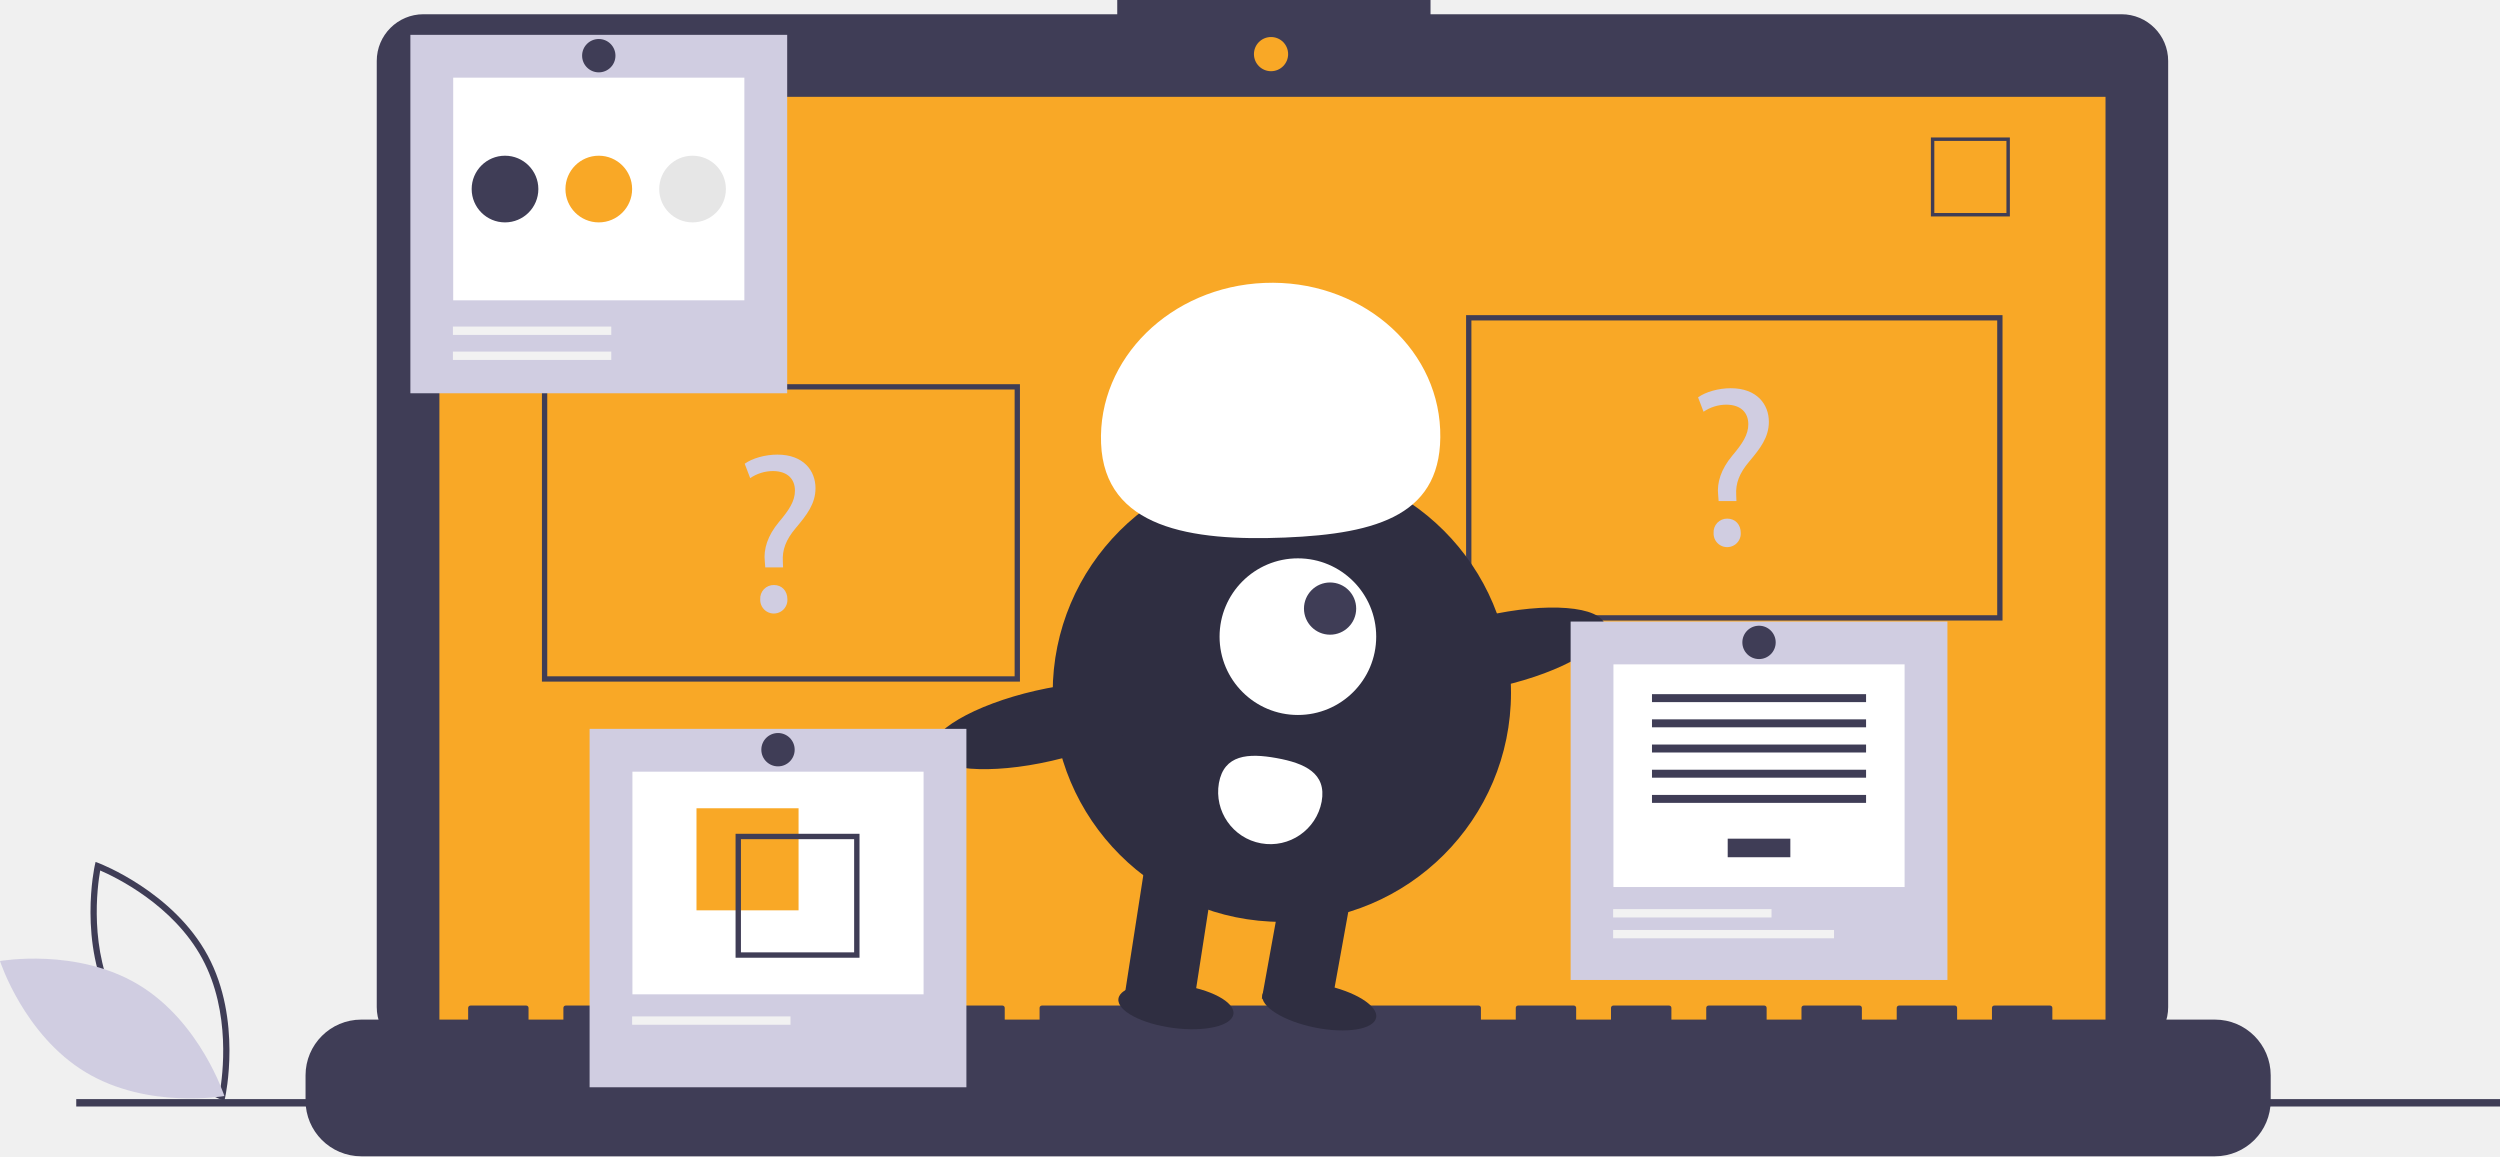
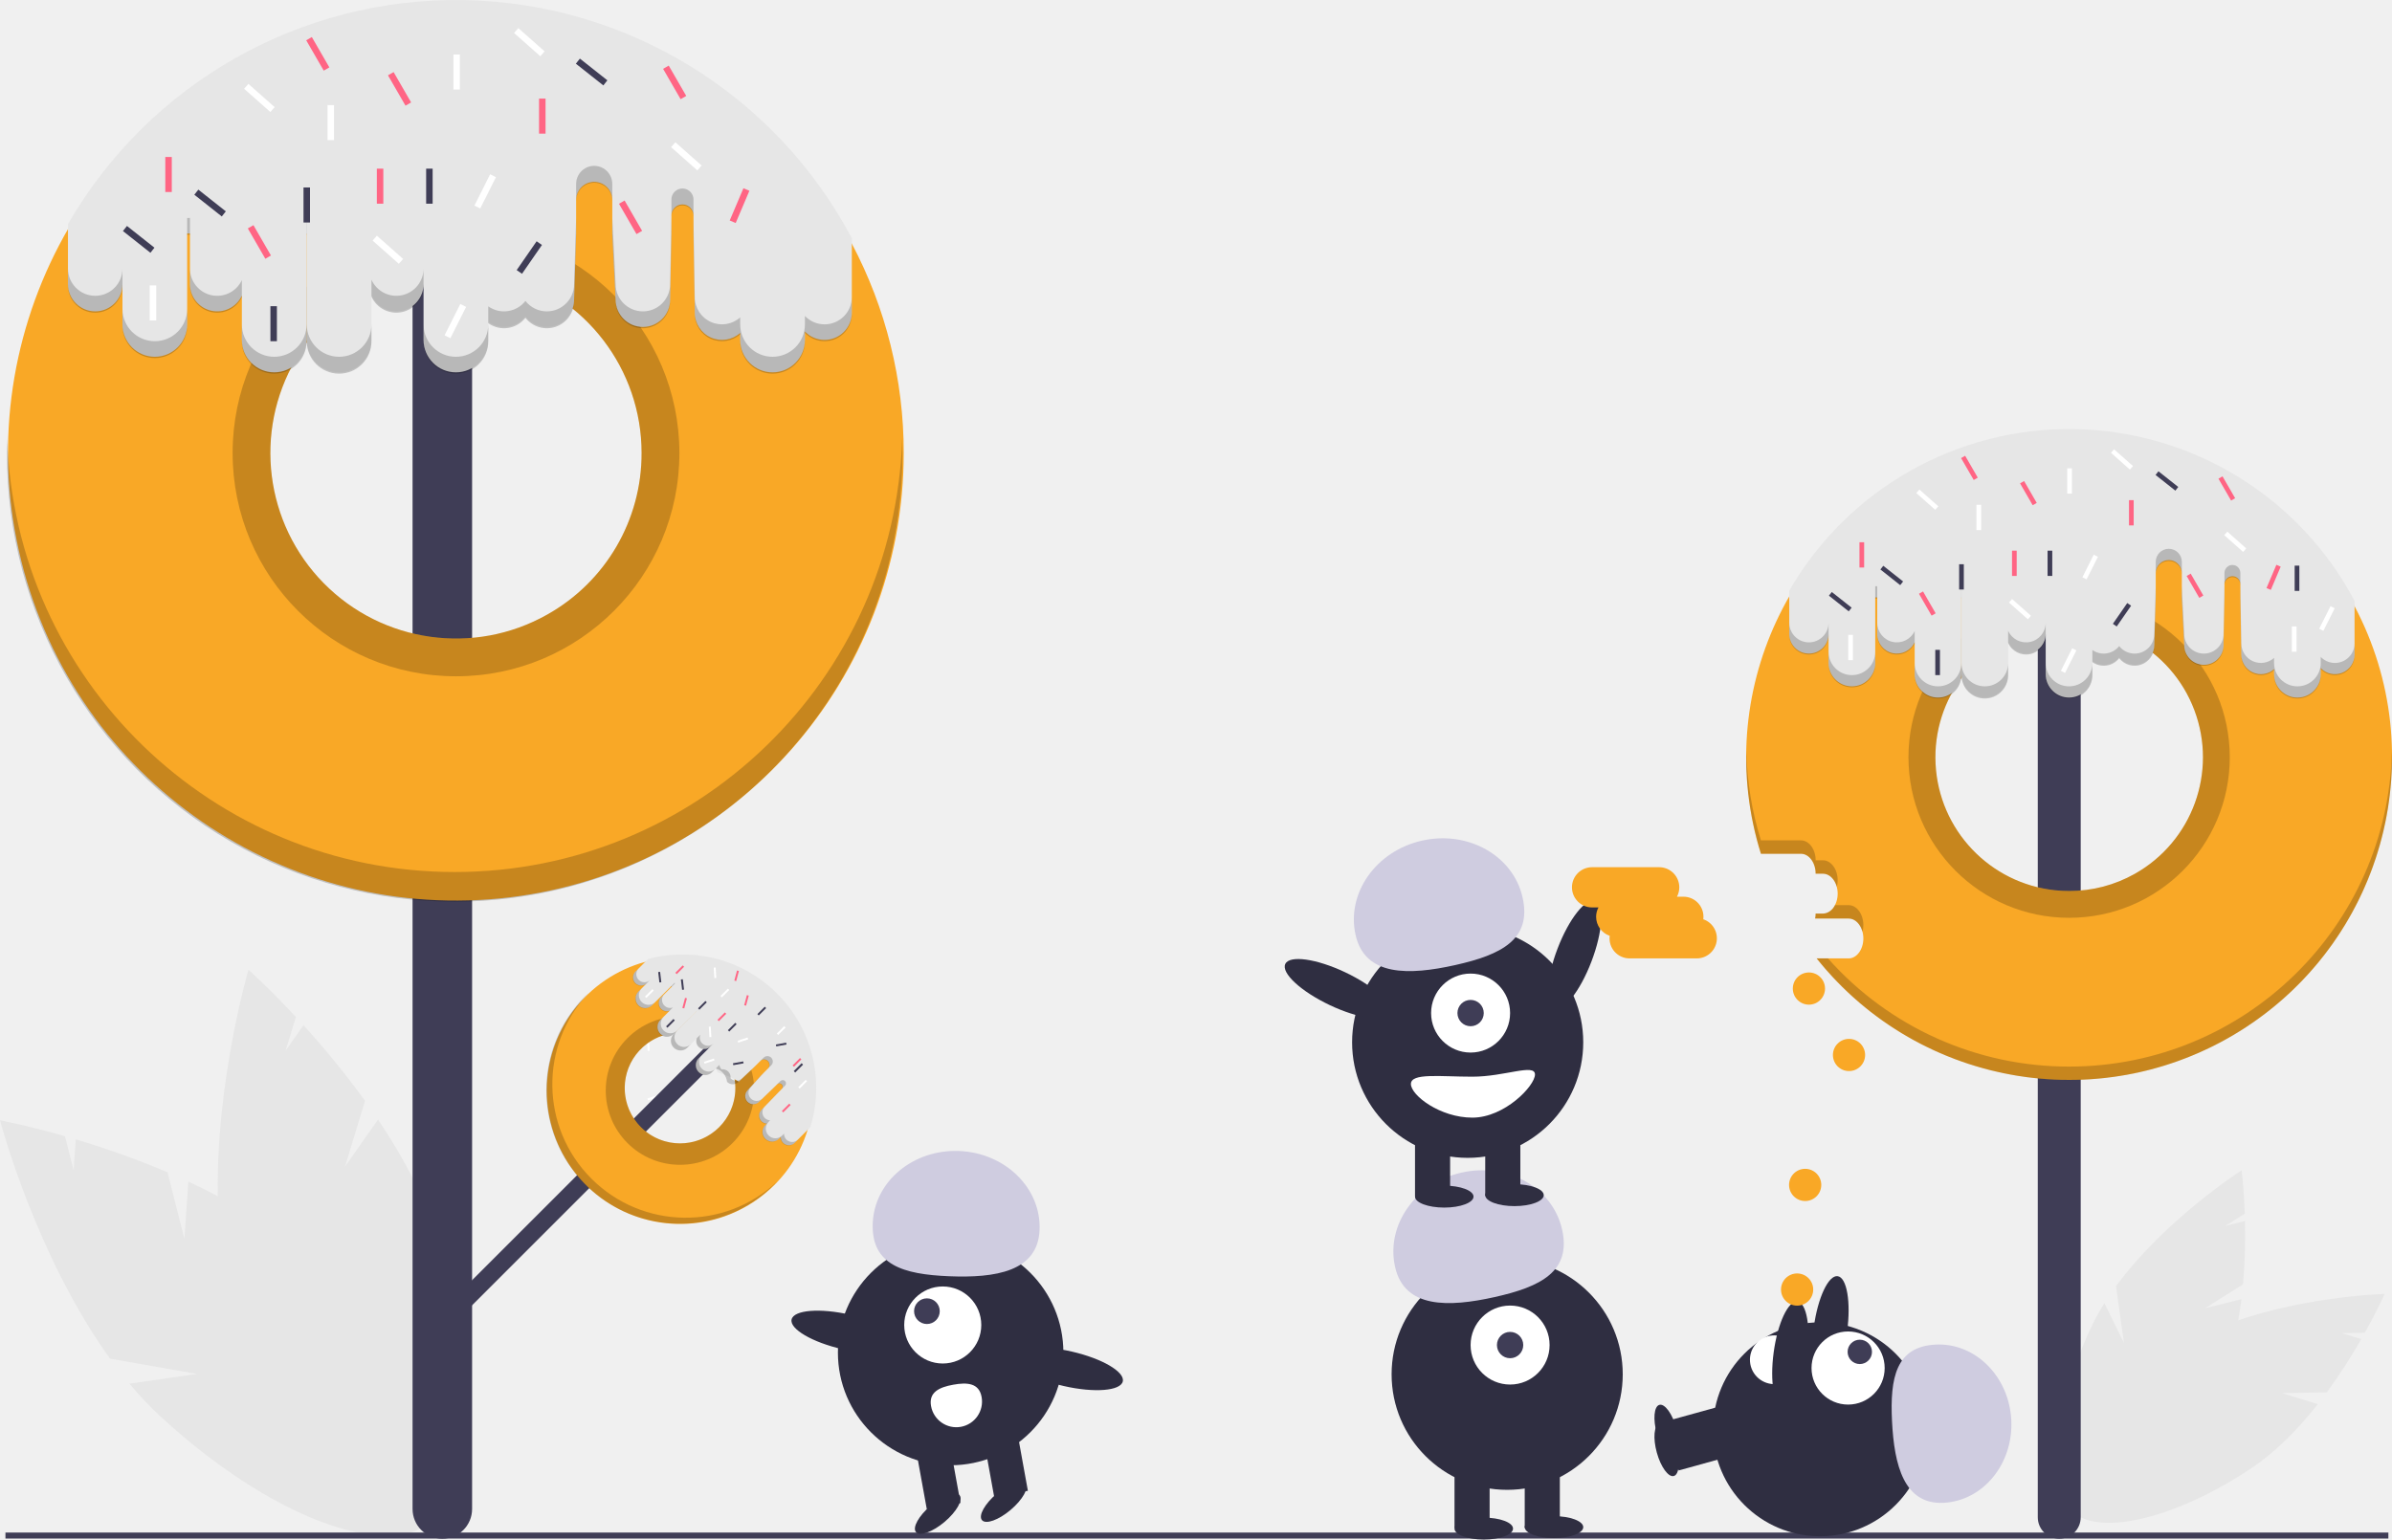
- <svg xmlns="http://www.w3.org/2000/svg" id="e18ebc6e-17e0-463f-bef8-5e03a9b69a2f" data-name="Layer 1" width="941.404" height="435.42" viewBox="0 0 941.404 435.42">
-   <path d="M213.791,646.813l-1.267-.475c-.278-.105-27.993-10.723-40.975-34.799-12.983-24.077-6.626-53.067-6.56-53.356l.299-1.32,1.267.475c.278.105,27.992,10.723,40.975,34.799,12.983,24.077,6.626,53.067,6.56,53.356Zm-40.163-36.395c10.976,20.357,32.877,30.791,38.426,33.174,1.055-5.947,4.364-29.997-6.603-50.334-10.965-20.335-32.874-30.786-38.426-33.174C165.97,566.035,162.662,590.082,173.628,610.418Z" transform="translate(-129.2979 -232.2899)" fill="#3f3d56" />
-   <path d="M181.471,603.093c23.331,14.037,32.317,41.918,32.317,41.918s-28.842,5.123-52.173-8.914-32.317-41.918-32.317-41.918S158.14,589.057,181.471,603.093Z" transform="translate(-129.2979 -232.2899)" fill="#d0cde1" />
-   <path d="M928.148,237.652H667.979v-5.362h-117.971v5.362H288.766a17.599,17.599,0,0,0-17.599,17.599V611.503a17.599,17.599,0,0,0,17.599,17.599H928.148A17.599,17.599,0,0,0,945.747,611.503V255.251A17.599,17.599,0,0,0,928.148,237.652Z" transform="translate(-129.2979 -232.2899)" fill="#3f3d56" />
-   <rect x="165.464" y="36.464" width="627.391" height="353.913" fill="#f9a826" />
-   <circle cx="478.623" cy="20.377" r="6.435" fill="#f9a826" />
-   <path d="M886.136,313.797h-29.74V284.057h29.74Zm-28.447-1.293h27.154V285.35H857.689Z" transform="translate(-129.2979 -232.2899)" fill="#3f3d56" />
-   <path d="M963.363,616.232H902.133v-4.412a.875.875,0,0,0-.875-.875H880.266a.875.875,0,0,0-.875.875v4.412H866.271v-4.412a.875.875,0,0,0-.875-.875H844.403a.875.875,0,0,0-.875.875v4.412H830.408v-4.412a.875.875,0,0,0-.875-.875H808.54a.875.875,0,0,0-.875.875v4.412H794.545v-4.412a.875.875,0,0,0-.875-.875H772.677a.875.875,0,0,0-.875.875v4.412H758.682v-4.412a.875.875,0,0,0-.875-.875h-20.993a.875.875,0,0,0-.875.875v4.412H722.819v-4.412a.875.875,0,0,0-.875-.875H700.951a.875.875,0,0,0-.875.875v4.412H686.956v-4.412a.875.875,0,0,0-.875-.875H521.637a.875.875,0,0,0-.875.875v4.412H507.642v-4.412a.875.875,0,0,0-.875-.875H485.774a.875.875,0,0,0-.875.875v4.412H471.779v-4.412a.875.875,0,0,0-.875-.875H449.911a.875.875,0,0,0-.875.875v4.412H435.916v-4.412a.875.875,0,0,0-.875-.875H414.048a.875.875,0,0,0-.875.875v4.412H400.053v-4.412a.875.875,0,0,0-.875-.875H378.185a.875.875,0,0,0-.875.875v4.412H364.19v-4.412a.875.875,0,0,0-.875-.875H342.323a.875.875,0,0,0-.875.875v4.412H328.327v-4.412a.875.875,0,0,0-.875-.875h-20.993a.875.875,0,0,0-.875.875v4.412h-40.236a20.993,20.993,0,0,0-20.993,20.993v9.492a20.993,20.993,0,0,0,20.993,20.993H963.363a20.993,20.993,0,0,0,20.993-20.993v-9.492A20.993,20.993,0,0,0,963.363,616.232Z" transform="translate(-129.2979 -232.2899)" fill="#3f3d56" />
-   <rect x="28.711" y="413.883" width="912.693" height="2.785" fill="#3f3d56" />
-   <path d="M883.37,465.961h-202v-115h202Zm-200-2h198v-111h-198Z" transform="translate(-129.2979 -232.2899)" fill="#3f3d56" />
-   <path d="M513.37,488.961h-180v-112h180Zm-178-2h176v-108h-176Z" transform="translate(-129.2979 -232.2899)" fill="#3f3d56" />
-   <path d="M417.464,445.961l-.172-2.236c-.516-4.644,1.032-9.718,5.332-14.877,3.87-4.559,6.02-7.912,6.02-11.782,0-4.386-2.752-7.31-8.17-7.396a15.28,15.28,0,0,0-8.686,2.666l-2.064-5.418c2.838-2.064,7.74-3.44,12.298-3.44,9.89,0,14.362,6.106,14.362,12.642,0,5.849-3.268,10.062-7.396,14.964-3.784,4.472-5.16,8.256-4.902,12.642l.086,2.236Zm-1.892,12.04a5.084,5.084,0,0,1,5.16-5.418c3.01,0,5.074,2.235,5.074,5.418a5.121,5.121,0,1,1-10.234,0Z" transform="translate(-129.2979 -232.2899)" fill="#d0cde1" />
-   <path d="M776.464,420.961l-.172-2.236c-.516-4.644,1.032-9.718,5.332-14.877,3.87-4.559,6.02-7.912,6.02-11.782,0-4.386-2.752-7.31-8.17-7.396a15.28,15.28,0,0,0-8.686,2.666l-2.064-5.418c2.838-2.064,7.74-3.44,12.298-3.44,9.89,0,14.362,6.106,14.362,12.642,0,5.849-3.268,10.062-7.396,14.964-3.784,4.472-5.16,8.256-4.902,12.642l.086,2.236Zm-1.892,12.04a5.084,5.084,0,0,1,5.16-5.418c3.01,0,5.074,2.235,5.074,5.418a5.121,5.121,0,1,1-10.234,0Z" transform="translate(-129.2979 -232.2899)" fill="#d0cde1" />
-   <circle cx="482.693" cy="260.849" r="86.292" fill="#2f2e41" />
-   <polygon points="449.365 379.018 423.568 374.348 431.935 320.484 457.731 325.154 449.365 379.018" fill="#2f2e41" />
-   <rect x="608.432" y="564.073" width="26.215" height="46.969" transform="translate(-14.69358 -333.6098) rotate(10.26106)" fill="#2f2e41" />
-   <ellipse cx="626.082" cy="611.196" rx="8.192" ry="21.846" transform="translate(-226.2152 871.6648) rotate(-78.58697)" fill="#2f2e41" />
-   <ellipse cx="572.111" cy="611.257" rx="8.192" ry="21.846" transform="translate(-238.2839 865.8482) rotate(-82.4537)" fill="#2f2e41" />
-   <circle cx="488.734" cy="239.741" r="29.492" fill="#fff" />
-   <circle cx="500.856" cy="229.17" r="9.831" fill="#3f3d56" />
-   <path d="M543.919,399.262c-1.298-31.947,26.236-59.006,61.498-60.438s64.899,23.304,66.197,55.251-23.214,39.205-58.476,40.638S545.216,431.209,543.919,399.262Z" transform="translate(-129.2979 -232.2899)" fill="#fff" />
-   <ellipse cx="691.67" cy="477.418" rx="43.146" ry="13.545" transform="translate(-218.4794 -65.68735) rotate(-12.9101)" fill="#2f2e41" />
-   <ellipse cx="522.282" cy="505.587" rx="43.146" ry="13.545" transform="translate(-229.0548 -102.8204) rotate(-12.9101)" fill="#2f2e41" />
-   <path d="M588.291,527.145A19.662,19.662,0,0,0,626.985,534.15c1.934-10.685-6.327-14.466-17.012-16.4S590.225,516.46,588.291,527.145Z" transform="translate(-129.2979 -232.2899)" fill="#fff" />
-   <rect x="154.535" y="13.122" width="141.887" height="134.967" fill="#d0cde1" />
-   <rect x="170.658" y="29.246" width="109.64" height="83.842" fill="#fff" />
-   <rect x="170.55" y="122.979" width="59.637" height="3.139" fill="#f2f2f2" />
-   <rect x="170.55" y="132.396" width="59.637" height="3.139" fill="#f2f2f2" />
-   <circle cx="190.167" cy="71.19" r="12.555" fill="#3f3d56" />
-   <circle cx="225.478" cy="71.19" r="12.555" fill="#f9a826" />
-   <circle cx="260.789" cy="71.19" r="12.555" fill="#e6e6e6" />
-   <circle cx="225.478" cy="20.969" r="6.278" fill="#3f3d56" />
-   <rect x="222.022" y="274.459" width="141.887" height="134.967" fill="#d0cde1" />
-   <rect x="238.146" y="290.582" width="109.64" height="83.842" fill="#fff" />
-   <rect x="262.272" y="304.361" width="38.437" height="38.437" fill="#f9a826" />
-   <path d="M406.284,546.262V592.936h46.674V546.262Zm44.649,44.649H408.308V548.287H450.933Z" transform="translate(-129.2979 -232.2899)" fill="#3f3d56" />
-   <rect x="238.037" y="382.747" width="59.637" height="3.139" fill="#f2f2f2" />
-   <circle cx="292.966" cy="282.306" r="6.278" fill="#3f3d56" />
-   <rect x="591.437" y="234.053" width="141.887" height="134.967" fill="#d0cde1" />
-   <rect x="607.56" y="250.176" width="109.64" height="83.842" fill="#fff" />
-   <rect x="650.587" y="315.812" width="23.587" height="6.99" fill="#3f3d56" />
-   <rect x="622.072" y="261.393" width="80.617" height="2.996" fill="#3f3d56" />
-   <rect x="622.072" y="270.879" width="80.617" height="2.996" fill="#3f3d56" />
-   <rect x="622.072" y="280.365" width="80.617" height="2.996" fill="#3f3d56" />
-   <rect x="622.072" y="289.851" width="80.617" height="2.996" fill="#3f3d56" />
-   <rect x="622.072" y="299.337" width="80.617" height="2.996" fill="#3f3d56" />
-   <rect x="607.451" y="342.341" width="59.637" height="3.139" fill="#f2f2f2" />
-   <rect x="607.451" y="350.187" width="83.178" height="3.139" fill="#f2f2f2" />
-   <circle cx="662.38" cy="241.9" r="6.278" fill="#3f3d56" />
+ <svg xmlns="http://www.w3.org/2000/svg" id="eecd5703-95c1-49f4-87d9-4f8329cc0b43" data-name="Layer 1" width="891.381" height="573.886" viewBox="0 0 891.381 573.886">
+   <path d="M222.569,620.336l-6.293-24.823a322.324,322.324,0,0,0-34.197-12.269l-.795,11.536-3.222-12.709c-14.411-4.115-24.216-5.928-24.216-5.928s13.243,50.359,41.02,88.86l32.366,5.685-25.144,3.625a130.406,130.406,0,0,0,11.247,11.919c40.407,37.506,85.412,54.714,100.523,38.435s-5.396-59.881-45.803-97.387c-12.527-11.627-28.262-20.958-44.014-28.302Z" transform="translate(-153.8458 -158.5369)" fill="#e6e6e6" />
+   <path d="M282.425,593.38l7.443-24.502a322.325,322.325,0,0,0-22.932-28.179l-6.643,9.465,3.811-12.545c-10.21-10.972-17.665-17.592-17.665-17.592S231.744,569.981,235.621,617.297l24.768,21.597-23.398-9.894a130.406,130.406,0,0,0,3.467,16.017c15.203,52.993,44.835,90.988,66.185,84.863s26.333-54.05,11.13-107.043c-4.713-16.428-13.361-32.55-23.049-46.978Z" transform="translate(-153.8458 -158.5369)" fill="#e6e6e6" />
+   <path d="M975.588,646.175l14.11-8.869a209.77,209.77,0,0,0,.747-23.633l-7.302,1.819,7.224-4.541c-.339-9.748-1.18-16.182-1.18-16.182s-28.53,18.288-46.806,43.199l2.963,21.18-7.281-14.843a84.867,84.867,0,0,0-5.127,9.352c-15.13,32.533-16.77,63.848-3.663,69.943s35.997-15.336,51.127-47.869c4.69-10.086,7.316-21.698,8.708-32.923Z" transform="translate(-153.8458 -158.5369)" fill="#e6e6e6" />
+   <path d="M1004.269,677.839l16.663-.299a209.77,209.77,0,0,0,12.855-19.844l-7.191-2.218,8.531-.153c4.749-8.52,7.354-14.462,7.354-14.462s-33.876.908-62.397,12.786l-8.411,19.662,1.439-16.47a84.868,84.868,0,0,0-9.223,5.355c-29.768,20.029-47.359,45.988-39.29,57.981s38.743,5.479,68.511-14.55c9.228-6.209,17.479-14.793,24.472-23.682Z" transform="translate(-153.8458 -158.5369)" fill="#e6e6e6" />
+   <rect x="2.029" y="571.273" width="888" height="2.241" fill="#3f3d56" />
+   <rect x="402.421" y="219.049" width="2.573" height="13.894" transform="translate(-9.62947 -315.579) rotate(26.64397)" fill="#fff" />
+   <rect x="394.196" y="531.16" width="0.767" height="4.142" transform="translate(-212.925 -109.2708) rotate(-6.64807)" fill="#3f3d56" />
+   <rect x="396.799" y="565.653" width="0.767" height="4.142" transform="translate(657.0928 -146.5738) rotate(71.64397)" fill="#fff" />
+   <rect x="395.063" y="546.129" width="0.767" height="4.142" transform="translate(-186.0342 -133.8152) rotate(-3.44079)" fill="#fff" />
+   <rect x="391.484" y="523.458" width="0.767" height="4.142" transform="translate(-184.6801 -134.0709) rotate(-3.44079)" fill="#fff" />
+   <rect x="444.389" y="538.698" width="0.767" height="4.142" transform="translate(625.7457 -232.7066) rotate(68.00391)" fill="#ff6584" />
+   <rect x="400.27" y="538.969" width="0.767" height="4.142" transform="translate(-0.16235 -243.7981) rotate(15)" fill="#ff6584" />
+   <rect x="286.479" y="70.608" width="2.418" height="13.058" fill="#3f3d56" />
+   <rect x="285.028" y="102.042" width="2.418" height="13.058" fill="#fff" />
+   <rect x="437.469" y="532.657" width="0.721" height="3.892" transform="translate(352.4128 -311.5472) rotate(45)" fill="#fff" />
+   <rect x="444.706" y="574.35" width="0.721" height="3.892" transform="translate(384.0145 -304.4533) rotate(45)" fill="#fff" />
+   <rect x="439.711" y="557.734" width="0.721" height="3.892" transform="translate(6.00519 -253.3652) rotate(15)" fill="#ff6584" />
+   <rect x="440.731" y="542.851" width="0.721" height="3.892" transform="translate(360.5765 -310.8681) rotate(45)" fill="#ff6584" />
+   <path d="M431.652,543.207a3.307,3.307,0,0,0-4.677-4.677L321.459,644.047a3.307,3.307,0,1,0,4.677,4.677L430.973,543.886" transform="translate(-153.8458 -158.5369)" fill="#3f3d56" />
+   <path d="M442.437,529.89a49.711,49.711,0,1,0,12.377,49.809A49.733,49.733,0,0,0,442.437,529.89Zm-40.702,54.094a20.575,20.575,0,0,1-9.05-5.282c-.507-.507-.977-1.043-1.429-1.588a20.621,20.621,0,1,1,10.479,6.87Z" transform="translate(-153.8458 -158.5369)" fill="#f9a826" />
+   <path d="M329.772,253.482a11.093,11.093,0,0,0-22.186,0V721.021a11.093,11.093,0,1,0,22.186,0V256.704" transform="translate(-153.8458 -158.5369)" fill="#3f3d56" />
+   <path d="M471.274,249.338A166.889,166.889,0,1,0,490.624,327.387,166.805,166.805,0,0,0,471.274,249.338Zm-113.508,138.29a69.167,69.167,0,1,1,35.167-60.241A68.827,68.827,0,0,1,357.766,387.628Z" transform="translate(-153.8458 -158.5369)" fill="#f9a826" />
+   <path d="M323.29,483.591A166.842,166.842,0,0,1,156.532,321.948q-.087,2.707-.089,5.435a166.847,166.847,0,1,0,333.693,0q0-2.731-.088-5.442A166.842,166.842,0,0,1,323.29,483.591Z" transform="translate(-153.8458 -158.5369)" opacity="0.2" />
+   <path d="M323.773,244.131a83.251,83.251,0,1,0,83.256,83.256A83.349,83.349,0,0,0,323.773,244.131Zm33.992,143.497a69.167,69.167,0,1,1,35.167-60.241A68.827,68.827,0,0,1,357.766,387.628Z" transform="translate(-153.8458 -158.5369)" opacity="0.2" />
+   <path d="M471.276,247.333v27.755a10.149,10.149,0,0,1-17.478,7.027v3.163a12.056,12.056,0,1,1-24.113,0v-2.636a10.143,10.143,0,0,1-16.926-7.554l-.484-29.5v-6.804a4.111,4.111,0,0,0-8.221,0v6.804l-.484,24.664a10.156,10.156,0,0,1-20.312,0l-1.243-24.664V232.98a6.737,6.737,0,0,0-13.473,0v12.608l-.759,24.664a10.148,10.148,0,0,1-18.136,6.268,10.129,10.129,0,0,1-13.851,2.012v6.746a12.056,12.056,0,1,1-24.113,0V264.448a10.152,10.152,0,0,1-19.412,4.164v16.665a12.056,12.056,0,1,1-24.113,0V245.587h-.068v39.69a12.056,12.056,0,1,1-24.113,0V268.752a10.15,10.15,0,0,1-19.345-4.304V245.587h-1.035v33.887a12.056,12.056,0,0,1-24.113,0V264.448a10.156,10.156,0,1,1-20.312,0V242.091A166.905,166.905,0,0,1,471.276,247.333Z" transform="translate(-153.8458 -158.5369)" fill="#e6e6e6" />
+   <path d="M256.034,291.531a12.056,12.056,0,0,1-12.056-12.056v6.287a12.056,12.056,0,0,0,24.113,0v-6.287A12.056,12.056,0,0,1,256.034,291.531Z" transform="translate(-153.8458 -158.5369)" opacity="0.2" />
+   <path d="M280.215,291.531a12.056,12.056,0,0,1-12.056-12.056v6.287a12.056,12.056,0,0,0,24.113,0v-6.287A12.056,12.056,0,0,1,280.215,291.531Z" transform="translate(-153.8458 -158.5369)" opacity="0.2" />
+   <path d="M243.978,262.949a10.15,10.15,0,0,1-19.345-4.304v6.287a10.15,10.15,0,0,0,19.345,4.304Z" transform="translate(-153.8458 -158.5369)" opacity="0.2" />
+   <rect x="114.245" y="81.247" width="0.068" height="6.287" opacity="0.2" />
+   <path d="M199.485,258.645a10.156,10.156,0,0,1-20.312,0v6.287a10.156,10.156,0,0,0,20.312,0Z" transform="translate(-153.8458 -158.5369)" opacity="0.2" />
+   <rect x="69.752" y="81.247" width="1.035" height="6.287" opacity="0.2" />
+   <path d="M211.542,285.727a12.056,12.056,0,0,1-12.056-12.056v6.287a12.056,12.056,0,1,0,24.113,0v-6.287A12.056,12.056,0,0,1,211.542,285.727Z" transform="translate(-153.8458 -158.5369)" opacity="0.2" />
+   <path d="M323.74,291.531a12.056,12.056,0,0,1-12.056-12.056v6.287a12.056,12.056,0,0,0,24.113,0v-6.287A12.056,12.056,0,0,1,323.74,291.531Z" transform="translate(-153.8458 -158.5369)" opacity="0.2" />
+   <path d="M412.275,232.98a4.111,4.111,0,1,0-8.221,0v6.287a4.111,4.111,0,1,1,8.221,0Z" transform="translate(-153.8458 -158.5369)" opacity="0.2" />
+   <path d="M311.683,258.645a10.152,10.152,0,0,1-19.412,4.164v6.287a10.152,10.152,0,0,0,19.412-4.164Z" transform="translate(-153.8458 -158.5369)" opacity="0.2" />
+   <path d="M393.414,274.604a10.155,10.155,0,0,1-10.156-10.156L382.015,239.784v6.287l1.243,24.664a10.156,10.156,0,0,0,20.312,0l.484-24.664v-6.287l-.484,24.664A10.155,10.155,0,0,1,393.414,274.604Z" transform="translate(-153.8458 -158.5369)" opacity="0.2" />
+   <path d="M461.12,279.44a10.123,10.123,0,0,1-7.322-3.129v3.163a12.056,12.056,0,0,1-24.113,0v-2.636a10.143,10.143,0,0,1-16.926-7.554L412.275,239.784v6.287l.484,29.5a10.143,10.143,0,0,0,16.926,7.554v2.636a12.056,12.056,0,0,0,24.113,0v-3.163a10.149,10.149,0,0,0,17.478-7.027v-6.287A10.155,10.155,0,0,1,461.12,279.44Z" transform="translate(-153.8458 -158.5369)" opacity="0.2" />
+   <path d="M357.627,274.604a10.131,10.131,0,0,1-7.98-3.888,10.129,10.129,0,0,1-13.851,2.012v6.287a10.129,10.129,0,0,0,13.851-2.012,10.148,10.148,0,0,0,18.136-6.268l.759-24.664v-6.287l-.759,24.664A10.155,10.155,0,0,1,357.627,274.604Z" transform="translate(-153.8458 -158.5369)" opacity="0.2" />
+   <path d="M382.015,227.176a6.737,6.737,0,1,0-13.473,0v6.287a6.737,6.737,0,1,1,13.473,0Z" transform="translate(-153.8458 -158.5369)" opacity="0.2" />
+   <rect x="113.103" y="69.882" width="2.418" height="13.058" fill="#3f3d56" />
+   <rect x="158.805" y="62.87" width="2.418" height="13.058" fill="#3f3d56" />
+   <rect x="100.771" y="114.133" width="2.418" height="13.058" fill="#3f3d56" />
+   <rect x="349.889" y="248.005" width="2.418" height="13.058" transform="matrix(0.82235, 0.56898, -0.56898, 0.82235, 53.34956, -313.0864)" fill="#3f3d56" />
+   <rect x="230.92" y="227.694" width="2.418" height="13.058" transform="translate(-249.4311 112.3918) rotate(-51.64807)" fill="#3f3d56" />
+   <rect x="373.102" y="178.849" width="2.418" height="13.058" transform="translate(-157.1666 205.3561) rotate(-51.64807)" fill="#3f3d56" />
+   <rect x="204.321" y="241.235" width="2.418" height="13.058" transform="translate(-270.1448 96.67165) rotate(-51.64807)" fill="#3f3d56" />
+   <rect x="122.05" y="39.173" width="2.418" height="13.058" fill="#fff" />
+   <rect x="55.795" y="106.395" width="2.418" height="13.058" fill="#fff" />
+   <rect x="168.961" y="20.312" width="2.418" height="13.058" fill="#fff" />
+   <rect x="333.446" y="223.341" width="2.418" height="13.058" transform="translate(-15.2249 -284.2015) rotate(26.64397)" fill="#fff" />
+   <rect x="322.323" y="271.702" width="2.418" height="13.058" transform="translate(5.28136 -274.078) rotate(26.64397)" fill="#fff" />
+   <rect x="297.175" y="245.104" width="2.418" height="13.058" transform="translate(-241.6971 149.4362) rotate(-48.44079)" fill="#fff" />
+   <rect x="249.297" y="188.521" width="2.418" height="13.058" transform="translate(-215.4738 94.56458) rotate(-48.44079)" fill="#fff" />
+   <rect x="408.406" y="210.284" width="2.418" height="13.058" transform="translate(-178.2011 220.9465) rotate(-48.44079)" fill="#fff" />
+   <rect x="349.889" y="167.726" width="2.418" height="13.058" transform="translate(-166.0534 162.8345) rotate(-48.44079)" fill="#fff" />
+   <rect x="140.428" y="62.87" width="2.418" height="13.058" fill="#ff6584" />
+   <rect x="428.234" y="228.661" width="2.418" height="13.058" transform="translate(-27.78501 -307.6581) rotate(23.00391)" fill="#ff6584" />
+   <rect x="249.297" y="242.202" width="2.418" height="13.058" transform="translate(-244.6498 0.0399) rotate(-30)" fill="#ff6584" />
+   <rect x="387.611" y="233.013" width="2.418" height="13.058" transform="translate(-221.5249 67.9656) rotate(-30)" fill="#ff6584" />
+   <rect x="301.528" y="185.136" width="2.418" height="13.058" transform="matrix(0.86603, -0.5, 0.5, 0.86603, -209.119, 18.50958)" fill="#ff6584" />
+   <rect x="404.054" y="182.718" width="2.418" height="13.058" transform="translate(-194.1741 69.44867) rotate(-30)" fill="#ff6584" />
+   <rect x="271.06" y="172.078" width="2.418" height="13.058" transform="translate(-206.6721 1.52637) rotate(-30)" fill="#ff6584" />
+   <rect x="200.879" y="36.755" width="2.418" height="13.058" fill="#ff6584" />
+   <rect x="61.599" y="58.517" width="2.418" height="13.058" fill="#ff6584" />
+   <path d="M374.238,597.888a49.736,49.736,0,0,1-1.078-69.223q-.589.552-1.164,1.127a49.737,49.737,0,1,0,70.339,70.339q.576-.576,1.128-1.166A49.736,49.736,0,0,1,374.238,597.888Z" transform="translate(-153.8458 -158.5369)" opacity="0.2" />
+   <path d="M426.827,545.5a27.674,27.674,0,1,0,0,39.124A27.708,27.708,0,0,0,426.827,545.5Zm-4.981,33.203a20.627,20.627,0,0,1-29.162,0c-.507-.507-.977-1.043-1.429-1.588a20.616,20.616,0,1,1,30.59,1.588Z" transform="translate(-153.8458 -158.5369)" opacity="0.2" />
+   <path d="M455.81,578.703,449.96,584.554a3.025,3.025,0,0,1-5.165-2.203l-.667.667a3.594,3.594,0,0,1-5.083-5.083l.556-.556a3.024,3.024,0,0,1-1.976-5.16l6.116-6.32,1.434-1.434a1.225,1.225,0,0,0-1.733-1.733l-1.434,1.434-5.301,5.097a3.027,3.027,0,0,1-4.281-4.281l4.937-5.461,2.658-2.658a2.008,2.008,0,0,0-2.84-2.84l-2.658,2.658-5.359,5.039a34.695,34.695,0,0,0-7.645-3.364,3.017,3.017,0,0,1-.842-1.633l-1.422,1.422a3.594,3.594,0,0,1-5.083-5.083l4.391-4.391a3.026,3.026,0,0,1-4.97-3.214L410.08,548.97a3.594,3.594,0,0,1-5.083-5.083l8.366-8.366-.014-.014-8.366,8.366a3.594,3.594,0,0,1-5.083-5.083l3.483-3.483a3.026,3.026,0,0,1-3.17-4.985l3.976-3.976-.218-.218-7.143,7.143a3.594,3.594,0,0,1-5.083-5.083l3.167-3.167a3.027,3.027,0,0,1-4.281-4.281l4.713-4.713a49.754,49.754,0,0,1,60.467,62.677Z" transform="translate(-153.8458 -158.5369)" fill="#e6e6e6" />
+   <path d="M401.124,542.649a3.594,3.594,0,0,1,0-5.083l-1.325,1.325a3.594,3.594,0,0,0,5.083,5.083l1.325-1.325A3.594,3.594,0,0,1,401.124,542.649Z" transform="translate(-153.8458 -158.5369)" opacity="0.2" />
+   <path d="M406.221,547.746a3.594,3.594,0,0,1,0-5.083l-1.325,1.325a3.594,3.594,0,1,0,5.083,5.083l1.325-1.325A3.594,3.594,0,0,1,406.221,547.746Z" transform="translate(-153.8458 -158.5369)" opacity="0.2" />
+   <path d="M404.607,534.083a3.026,3.026,0,0,1-3.17-4.985l-1.325,1.325a3.026,3.026,0,0,0,3.17,4.985Z" transform="translate(-153.8458 -158.5369)" opacity="0.2" />
+   <rect x="412.98" y="534.943" width="1.874" height="0.02" transform="translate(-410.8811 290.8307) rotate(-45)" opacity="0.2" />
+   <path d="M396.136,523.798a3.027,3.027,0,1,1-4.281-4.281l-1.325,1.325a3.027,3.027,0,0,0,4.281,4.281Z" transform="translate(-153.8458 -158.5369)" opacity="0.2" />
+   <rect x="403.703" y="525.522" width="1.874" height="0.309" transform="translate(-407.0386 281.5542) rotate(-45)" opacity="0.2" />
+   <path d="M392.968,532.048a3.594,3.594,0,0,1,0-5.083L391.643,528.29a3.594,3.594,0,1,0,5.083,5.083l1.325-1.325A3.594,3.594,0,0,1,392.968,532.048Z" transform="translate(-153.8458 -158.5369)" opacity="0.2" />
+   <path d="M415.395,556.921a3.594,3.594,0,0,1,0-5.083L414.07,553.163a3.594,3.594,0,1,0,5.083,5.083l1.325-1.325A3.594,3.594,0,0,1,415.395,556.921Z" transform="translate(-153.8458 -158.5369)" opacity="0.2" />
+   <path d="M446.399,563.241a1.225,1.225,0,0,0-1.733-1.733l-1.325,1.325a1.225,1.225,0,1,1,1.733,1.733Z" transform="translate(-153.8458 -158.5369)" opacity="0.2" />
+   <path d="M419.786,547.448a3.026,3.026,0,0,1-4.97-3.214l-1.325,1.325a3.026,3.026,0,0,0,4.97,3.214Z" transform="translate(-153.8458 -158.5369)" opacity="0.2" />
+   <path d="M433.65,568.039a3.027,3.027,0,0,1,0-4.281l4.937-5.461-1.325,1.325-4.937,5.461a3.027,3.027,0,1,0,4.281,4.281l5.301-5.097,1.325-1.325-5.301,5.097A3.027,3.027,0,0,1,433.65,568.039Z" transform="translate(-153.8458 -158.5369)" opacity="0.2" />
+   <path d="M446.902,583.33a3.018,3.018,0,0,1-.884-2.203l-.667.667a3.594,3.594,0,1,1-5.083-5.083l.556-.556a3.024,3.024,0,0,1-1.976-5.16l6.116-6.32-1.325,1.325-6.116,6.32a3.024,3.024,0,0,0,1.976,5.16l-.556.556a3.594,3.594,0,1,0,5.083,5.083l.667-.667a3.025,3.025,0,0,0,5.165,2.203l1.325-1.325A3.027,3.027,0,0,1,446.902,583.33Z" transform="translate(-153.8458 -158.5369)" opacity="0.2" />
+   <path d="M426.106,560.496a3.02,3.02,0,0,0-3.364-3.364,3.017,3.017,0,0,1-.842-1.633l-1.325,1.325a5.804,5.804,0,0,1,4.206,4.997,3.027,3.027,0,0,0,4.281,0l5.359-5.039,1.325-1.325-5.359,5.039A3.027,3.027,0,0,1,426.106,560.496Z" transform="translate(-153.8458 -158.5369)" opacity="0.2" />
+   <path d="M441.244,555.639a2.008,2.008,0,1,0-2.84-2.84l-1.325,1.325a2.008,2.008,0,1,1,2.84,2.84Z" transform="translate(-153.8458 -158.5369)" opacity="0.2" />
+   <rect x="415.246" y="531.332" width="0.721" height="3.892" transform="translate(344.9668 -296.2214) rotate(45)" fill="#3f3d56" />
+   <rect x="426.357" y="539.487" width="0.721" height="3.892" transform="translate(353.9879 -301.6897) rotate(45)" fill="#3f3d56" />
+   <rect x="437.357" y="533.487" width="0.721" height="3.892" transform="translate(352.9671 -311.2253) rotate(45)" fill="#3f3d56" />
+   <rect x="403.319" y="538.06" width="0.721" height="3.892" transform="translate(346.231 -285.8171) rotate(45)" fill="#3f3d56" />
+   <rect x="428.6" y="552.943" width="0.721" height="3.892" transform="translate(744.1707 -125.0834) rotate(79.67891)" fill="#3f3d56" />
+   <rect x="444.6" y="545.943" width="0.721" height="3.892" transform="translate(750.4174 -146.5704) rotate(79.67891)" fill="#3f3d56" />
+   <rect x="407.804" y="523.584" width="0.721" height="3.892" transform="translate(-211.9423 -107.7498) rotate(-6.64807)" fill="#3f3d56" />
+   <rect x="399.343" y="520.832" width="0.721" height="3.892" transform="translate(-211.6805 -108.7478) rotate(-6.64807)" fill="#3f3d56" />
+   <rect x="423.605" y="526.744" width="0.721" height="3.892" transform="translate(344.1714 -303.4757) rotate(45)" fill="#fff" />
+   <rect x="444.605" y="540.744" width="0.721" height="3.892" transform="translate(360.2217 -314.2244) rotate(45)" fill="#fff" />
+   <rect x="452.605" y="560.744" width="0.721" height="3.892" transform="translate(376.707 -314.0234) rotate(45)" fill="#fff" />
+   <rect x="395.469" y="526.948" width="0.721" height="3.892" transform="translate(336.0749 -283.5212) rotate(45)" fill="#fff" />
+   <rect x="430.333" y="544.278" width="0.721" height="3.892" transform="translate(659.6445 -193.1087) rotate(71.64397)" fill="#fff" />
+   <rect x="417.794" y="552.127" width="0.721" height="3.892" transform="translate(658.5045 -175.8307) rotate(71.64397)" fill="#fff" />
+   <rect x="418.1" y="541.22" width="0.721" height="3.892" transform="translate(-185.6907 -132.443) rotate(-3.44079)" fill="#fff" />
+   <rect x="419.935" y="519.201" width="0.721" height="3.892" transform="translate(-184.3658 -132.3726) rotate(-3.44079)" fill="#fff" />
+   <rect x="422.484" y="535.613" width="0.721" height="3.892" transform="translate(350.1142 -300.0852) rotate(45)" fill="#ff6584" />
+   <rect x="446.484" y="569.613" width="0.721" height="3.892" transform="translate(381.1853 -307.0974) rotate(45)" fill="#ff6584" />
+   <rect x="450.484" y="552.613" width="0.721" height="3.892" transform="translate(370.336 -314.905) rotate(45)" fill="#ff6584" />
+   <rect x="408.62" y="530.516" width="0.721" height="3.892" transform="translate(-2.09876 -246.2455) rotate(15)" fill="#ff6584" />
+   <rect x="431.658" y="529.497" width="0.721" height="3.892" transform="translate(-1.57758 -252.243) rotate(15)" fill="#ff6584" />
+   <rect x="427.988" y="520.322" width="0.721" height="3.892" transform="translate(-4.07719 -251.6058) rotate(15)" fill="#ff6584" />
+   <rect x="406.785" y="518.08" width="0.721" height="3.892" transform="translate(333.118 -294.12) rotate(45)" fill="#ff6584" />
+   <path d="M929.226,365.467a8,8,0,1,0-16,0V724.114a8,8,0,0,0,16,0V367.79" transform="translate(-153.8458 -158.5369)" fill="#3f3d56" />
+   <path d="M1031.276,384.5a120.362,120.362,0,0,0-221.22,92.29h14.93c3,0,5.46,3.34,5.46,7.43h2.74c3.01,0,5.47,3.34,5.47,7.43,0,4.08-2.46,7.43-5.47,7.43h-2.74a10.087,10.087,0,0,1-.19,1.85h12.5c3.01,0,5.47,3.35,5.47,7.43,0,4.09-2.46,7.43-5.47,7.43h-11.94a120.34,120.34,0,0,0,200.46-131.29Zm-81.86,99.74a49.676,49.676,0,0,1-24.52,6.42,51.473,51.473,0,0,1-5.15-.26,49.849,49.849,0,1,1,29.67-6.16Z" transform="translate(-153.8458 -158.5369)" fill="#f9a826" />
+   <path d="M847.899,505.862a9.736,9.736,0,0,0,.327-2.5c0-4.086-2.461-7.429-5.469-7.429H837.64a5.239,5.239,0,0,1-4.455,3.143h-2.735a9.754,9.754,0,0,1-.196,1.857H842.757C845.119,500.933,847.138,502.998,847.899,505.862Z" transform="translate(-153.8458 -158.5369)" opacity="0.2" />
+   <path d="M833.186,484.219c2.362,0,4.381,2.065,5.142,4.929a9.73,9.73,0,0,0,.328-2.5c0-4.086-2.461-7.429-5.469-7.429h-2.735c0-4.086-2.461-7.429-5.469-7.429H810.056a120.181,120.181,0,0,1-5.436-33.672c-.02.89-.045,1.778-.045,2.672a120.276,120.276,0,0,0,5.481,36h14.926c3.008,0,5.469,3.343,5.469,7.429Z" transform="translate(-153.8458 -158.5369)" opacity="0.2" />
+   <path d="M924.901,556.116a120.017,120.017,0,0,1-89.87-40.326h-4.218a120.323,120.323,0,0,0,214.414-75c0-.752-.021-1.5-.035-2.248A120.323,120.323,0,0,1,924.901,556.116Z" transform="translate(-153.8458 -158.5369)" opacity="0.2" />
+   <path d="M924.896,380.92a59.87,59.87,0,1,0,59.88,59.87A59.941,59.941,0,0,0,924.896,380.92Zm24.52,103.32a49.676,49.676,0,0,1-24.52,6.42,51.473,51.473,0,0,1-5.15-.26,49.849,49.849,0,1,1,29.67-6.16Z" transform="translate(-153.8458 -158.5369)" opacity="0.2" />
+   <path d="M1031.276,382.502V402.518a7.319,7.319,0,0,1-12.605,5.068v2.281a8.695,8.695,0,1,1-17.39,0V407.966a7.315,7.315,0,0,1-12.207-5.448l-.349-21.275V376.336a2.965,2.965,0,1,0-5.929,0v4.907l-.349,17.787a7.324,7.324,0,0,1-14.648,0l-.896-17.787V372.151a4.858,4.858,0,0,0-9.717,0v9.092l-.548,17.787a7.319,7.319,0,0,1-13.079,4.52,7.304,7.304,0,0,1-9.989,1.451v4.865a8.695,8.695,0,0,1-17.39,0V394.845a7.321,7.321,0,0,1-14,3.003v12.019a8.695,8.695,0,0,1-17.39,0V381.243h-.049v28.624a8.695,8.695,0,1,1-17.39,0V397.949a7.32,7.32,0,0,1-13.951-3.104v-13.602h-.746v24.438a8.695,8.695,0,0,1-17.39,0V394.845a7.324,7.324,0,0,1-14.648,0V378.722a120.368,120.368,0,0,1,210.657,3.781Z" transform="translate(-153.8458 -158.5369)" fill="#e6e6e6" />
+   <path d="M876.048,414.376a8.694,8.694,0,0,1-8.695-8.695v4.534a8.695,8.695,0,0,0,17.39,0v-4.534A8.694,8.694,0,0,1,876.048,414.376Z" transform="translate(-153.8458 -158.5369)" opacity="0.2" />
+   <path d="M893.487,414.376a8.694,8.694,0,0,1-8.695-8.695v4.534a8.695,8.695,0,0,0,17.39,0v-4.534A8.694,8.694,0,0,1,893.487,414.376Z" transform="translate(-153.8458 -158.5369)" opacity="0.2" />
+   <path d="M867.354,393.764a7.32,7.32,0,0,1-13.951-3.104v4.534a7.32,7.32,0,0,0,13.951,3.104Z" transform="translate(-153.8458 -158.5369)" opacity="0.2" />
+   <rect x="730.898" y="218.521" width="0.049" height="4.534" opacity="0.2" />
+   <path d="M835.267,390.66a7.324,7.324,0,0,1-14.648,0v4.534a7.324,7.324,0,0,0,14.648,0Z" transform="translate(-153.8458 -158.5369)" opacity="0.2" />
+   <rect x="698.811" y="218.521" width="0.746" height="4.534" opacity="0.2" />
+   <path d="M843.962,410.191a8.694,8.694,0,0,1-8.695-8.695v4.534a8.695,8.695,0,0,0,17.39,0v-4.534A8.694,8.694,0,0,1,843.962,410.191Z" transform="translate(-153.8458 -158.5369)" opacity="0.2" />
+   <path d="M924.876,414.376a8.694,8.694,0,0,1-8.695-8.695v4.534a8.695,8.695,0,1,0,17.39,0v-4.534A8.694,8.694,0,0,1,924.876,414.376Z" transform="translate(-153.8458 -158.5369)" opacity="0.2" />
+   <path d="M988.726,372.151a2.965,2.965,0,1,0-5.929,0v4.534a2.965,2.965,0,1,1,5.929,0Z" transform="translate(-153.8458 -158.5369)" opacity="0.2" />
+   <path d="M916.181,390.66a7.321,7.321,0,0,1-14,3.003v4.534a7.321,7.321,0,0,0,14-3.003Z" transform="translate(-153.8458 -158.5369)" opacity="0.2" />
+   <path d="M975.124,402.169a7.323,7.323,0,0,1-7.324-7.324l-.896-17.787v4.534l.896,17.787a7.324,7.324,0,0,0,14.648,0l.349-17.787v-4.534l-.349,17.787A7.323,7.323,0,0,1,975.124,402.169Z" transform="translate(-153.8458 -158.5369)" opacity="0.2" />
+   <path d="M1023.951,405.657a7.3,7.3,0,0,1-5.28-2.257v2.281a8.695,8.695,0,1,1-17.39,0v-1.901a7.315,7.315,0,0,1-12.207-5.448l-.349-21.275v4.534l.349,21.275a7.315,7.315,0,0,0,12.207,5.448v1.901a8.695,8.695,0,0,0,17.39,0v-2.281a7.319,7.319,0,0,0,12.605-5.068v-4.534A7.323,7.323,0,0,1,1023.951,405.657Z" transform="translate(-153.8458 -158.5369)" opacity="0.2" />
+   <path d="M949.315,402.169a7.306,7.306,0,0,1-5.755-2.804,7.304,7.304,0,0,1-9.989,1.451v4.534a7.304,7.304,0,0,0,9.989-1.451,7.319,7.319,0,0,0,13.079-4.52l.548-17.787v-4.534l-.548,17.787A7.323,7.323,0,0,1,949.315,402.169Z" transform="translate(-153.8458 -158.5369)" opacity="0.2" />
+   <path d="M966.903,367.966a4.858,4.858,0,1,0-9.717,0v4.534a4.858,4.858,0,1,1,9.717,0Z" transform="translate(-153.8458 -158.5369)" opacity="0.2" />
+   <rect x="730.074" y="210.325" width="1.744" height="9.417" fill="#3f3d56" />
+   <rect x="763.033" y="205.268" width="1.744" height="9.417" fill="#3f3d56" />
+   <rect x="855.108" y="210.848" width="1.744" height="9.417" fill="#3f3d56" />
+   <rect x="721.181" y="242.237" width="1.744" height="9.417" fill="#3f3d56" />
+   <rect x="943.734" y="382.987" width="1.744" height="9.417" transform="translate(234.5499 -627.1232) rotate(34.67891)" fill="#3f3d56" />
+   <rect x="857.937" y="368.339" width="1.744" height="9.417" transform="translate(-120.4682 656.5284) rotate(-51.64807)" fill="#3f3d56" />
+   <rect x="960.475" y="333.113" width="1.744" height="9.417" transform="translate(-53.92938 723.5719) rotate(-51.64807)" fill="#3f3d56" />
+   <rect x="838.755" y="378.104" width="1.744" height="9.417" transform="matrix(0.62049, -0.78421, 0.78421, 0.62049, -135.4064, 645.1914)" fill="#3f3d56" />
+   <rect x="736.527" y="188.178" width="1.744" height="9.417" fill="#fff" />
+   <rect x="688.745" y="236.657" width="1.744" height="9.417" fill="#fff" />
+   <rect x="770.357" y="174.576" width="1.744" height="9.417" fill="#fff" />
+   <rect x="854.062" y="233.518" width="1.744" height="9.417" fill="#fff" />
+   <rect x="931.876" y="365.2" width="1.744" height="9.417" transform="translate(111.0859 -537.5428) rotate(26.64397)" fill="#fff" />
+   <rect x="923.854" y="400.077" width="1.744" height="9.417" transform="translate(125.8744 -530.2419) rotate(26.64397)" fill="#fff" />
+   <rect x="1020.115" y="384.382" width="1.744" height="9.417" transform="translate(129.0581 -575.0761) rotate(26.64397)" fill="#fff" />
+   <rect x="905.718" y="380.894" width="1.744" height="9.417" transform="translate(-137.2171 649.6342) rotate(-48.44079)" fill="#fff" />
+   <rect x="871.19" y="340.088" width="1.744" height="9.417" transform="translate(-118.3055 610.0622) rotate(-48.44079)" fill="#fff" />
+   <rect x="985.935" y="355.783" width="1.744" height="9.417" transform="translate(-91.42538 701.2056) rotate(-48.44079)" fill="#fff" />
+   <rect x="943.734" y="325.091" width="1.744" height="9.417" transform="translate(-82.66482 659.2967) rotate(-48.44079)" fill="#fff" />
+   <rect x="749.78" y="205.268" width="1.744" height="9.417" fill="#ff6584" />
+   <rect x="1000.235" y="369.036" width="1.744" height="9.417" transform="translate(71.82119 -520.0426) rotate(23.00391)" fill="#ff6584" />
+   <rect x="871.19" y="378.802" width="1.744" height="9.417" transform="translate(-228.7668 328.8748) rotate(-30)" fill="#ff6584" />
+   <rect x="970.938" y="372.175" width="1.744" height="9.417" transform="translate(-212.0897 377.8611) rotate(-30)" fill="#ff6584" />
+   <rect x="908.857" y="337.647" width="1.744" height="9.417" transform="translate(-203.1429 342.1947) rotate(-30)" fill="#ff6584" />
+   <rect x="982.797" y="335.903" width="1.744" height="9.417" transform="translate(-192.365 378.9306) rotate(-30)" fill="#ff6584" />
+   <rect x="886.885" y="328.23" width="1.744" height="9.417" transform="translate(-201.3783 329.9468) rotate(-30)" fill="#ff6584" />
+   <rect x="793.376" y="186.434" width="1.744" height="9.417" fill="#ff6584" />
+   <rect x="692.93" y="202.129" width="1.744" height="9.417" fill="#ff6584" />
+   <circle cx="354.258" cy="504.177" r="42.012" fill="#2f2e41" />
+   <rect x="522.191" y="692.702" width="12.763" height="22.867" transform="translate(1020.276 1144.317) rotate(169.7389)" fill="#2f2e41" />
+   <rect x="497.073" y="697.249" width="12.763" height="22.867" transform="translate(971.2513 1157.813) rotate(169.7389)" fill="#2f2e41" />
+   <ellipse cx="503.301" cy="722.762" rx="10.636" ry="3.989" transform="translate(-501.7183 337.949) rotate(-40.26106)" fill="#2f2e41" />
+   <ellipse cx="527.896" cy="718.31" rx="10.636" ry="3.989" transform="translate(-493.0145 352.7892) rotate(-40.26106)" fill="#2f2e41" />
+   <circle cx="351.316" cy="493.901" r="14.359" fill="#fff" />
+   <circle cx="345.415" cy="488.754" r="4.786" fill="#3f3d56" />
+   <path d="M541.245,617.009c.632-15.554-12.773-28.728-29.941-29.425s-31.597,11.346-32.229,26.9,11.302,19.087,28.47,19.785S540.614,632.563,541.245,617.009Z" transform="translate(-153.8458 -158.5369)" fill="#cfcce0" />
+   <ellipse cx="469.311" cy="655.06" rx="6.594" ry="21.006" transform="translate(-427.8909 807.6162) rotate(-77.0899)" fill="#2f2e41" />
+   <ellipse cx="551.78" cy="668.775" rx="6.594" ry="21.006" transform="translate(-377.2153 898.6505) rotate(-77.0899)" fill="#2f2e41" />
+   <path d="M519.642,679.271a9.572,9.572,0,1,1-18.839,3.41c-.942-5.202,3.08-7.043,8.283-7.985S518.7,674.069,519.642,679.271Z" transform="translate(-153.8458 -158.5369)" fill="#fff" />
+   <ellipse cx="740.583" cy="514.548" rx="21.534" ry="6.76" transform="translate(-158.3083 864.0762) rotate(-69.08217)" fill="#2f2e41" />
+   <circle cx="561.649" cy="512.284" r="43.067" fill="#2f2e41" />
+   <rect x="542.023" y="546.083" width="13.084" height="23.442" fill="#2f2e41" />
+   <rect x="568.191" y="546.083" width="13.084" height="23.442" fill="#2f2e41" />
+   <ellipse cx="552.927" cy="569.798" rx="10.903" ry="4.089" fill="#2f2e41" />
+   <ellipse cx="579.094" cy="569.252" rx="10.903" ry="4.089" fill="#2f2e41" />
+   <circle cx="562.739" cy="501.381" r="14.719" fill="#fff" />
+   <circle cx="562.739" cy="501.381" r="4.906" fill="#3f3d56" />
+   <path d="M673.718,630.769c-3.477-15.574,7.639-31.31,24.829-35.149s33.944,5.675,37.422,21.249-7.915,21.318-25.105,25.156S677.196,646.343,673.718,630.769Z" transform="translate(-153.8458 -158.5369)" fill="#cfcce0" />
+   <circle cx="546.93" cy="388.533" r="43.067" fill="#2f2e41" />
+   <rect x="527.304" y="422.333" width="13.084" height="23.442" fill="#2f2e41" />
+   <rect x="553.472" y="422.333" width="13.084" height="23.442" fill="#2f2e41" />
+   <ellipse cx="538.207" cy="446.047" rx="10.903" ry="4.089" fill="#2f2e41" />
+   <ellipse cx="564.375" cy="445.502" rx="10.903" ry="4.089" fill="#2f2e41" />
+   <circle cx="548.02" cy="377.63" r="14.719" fill="#fff" />
+   <circle cx="548.02" cy="377.63" r="4.906" fill="#3f3d56" />
+   <path d="M658.999,507.019c-3.477-15.574,7.639-31.31,24.829-35.149s33.944,5.675,37.422,21.249-7.915,21.318-25.105,25.156S662.476,522.593,658.999,507.019Z" transform="translate(-153.8458 -158.5369)" fill="#cfcce0" />
+   <ellipse cx="652.267" cy="527.087" rx="6.76" ry="21.534" transform="translate(-257.3316 732.0196) rotate(-64.62574)" fill="#2f2e41" />
+   <path d="M679.621,562.607c0,4.215,10.853,12.539,22.897,12.539s23.335-11.867,23.335-16.082-11.292.818-23.335.818S679.621,558.392,679.621,562.607Z" transform="translate(-153.8458 -158.5369)" fill="#fff" />
+   <circle cx="672.697" cy="441.69" r="6" fill="#f9a826" />
+   <circle cx="689.04" cy="393.253" r="6" fill="#f9a826" />
+   <circle cx="674.097" cy="368.495" r="6" fill="#f9a826" />
+   <rect x="782.17" y="687.089" width="12.113" height="21.702" transform="matrix(-0.26644, -0.96385, 0.96385, -0.26644, 171.6811, 1485.094)" fill="#2f2e41" />
+   <ellipse cx="774.907" cy="699.004" rx="3.785" ry="10.094" transform="matrix(0.96385, -0.26644, 0.26644, 0.96385, -312.0746, 73.19284)" fill="#2f2e41" />
+   <ellipse cx="835.976" cy="654" rx="19.935" ry="6.258" transform="translate(-78.2263 1236.023) rotate(-82.28111)" fill="#2f2e41" />
+   <circle cx="678.227" cy="532.784" r="39.871" fill="#2f2e41" />
+   <rect x="782.17" y="680.023" width="12.113" height="21.702" transform="matrix(-0.26644, -0.96385, 0.96385, -0.26644, 178.4914, 1476.145)" fill="#2f2e41" />
+   <ellipse cx="774.907" cy="691.938" rx="3.785" ry="10.094" transform="translate(-310.192 72.93744) rotate(-15.45227)" fill="#2f2e41" />
+   <circle cx="688.696" cy="509.944" r="13.627" fill="#fff" />
+   <circle cx="693.054" cy="503.924" r="4.542" fill="#3f3d56" />
+   <path d="M878.116,718.72c14.754-.738,26.055-14.539,25.24-30.825s-13.437-28.889-28.191-28.151-17.07,12.321-16.255,28.606S863.361,719.458,878.116,718.72Z" transform="translate(-153.8458 -158.5369)" fill="#cfcce0" />
+   <path d="M815.778,674.451a9.084,9.084,0,0,1-1.466-18.11c5.001-.405,6.365,3.565,6.769,8.566S820.778,674.047,815.778,674.451Z" transform="translate(-153.8458 -158.5369)" fill="#fff" />
+   <ellipse cx="821.011" cy="663.473" rx="19.935" ry="6.258" transform="translate(-100.5693 1229.395) rotate(-82.28111)" fill="#2f2e41" />
+   <circle cx="669.697" cy="480.69" r="6" fill="#f9a826" />
+   <path d="M788.579,501.207a7.454,7.454,0,0,0-7.438-8.417H778.765a7.429,7.429,0,0,0,.876-3.5,7.522,7.522,0,0,0-7.5-7.5h-25a7.5,7.5,0,0,0,0,15h2.376a7.429,7.429,0,0,0-.876,3.5,7.523,7.523,0,0,0,5.062,7.083,7.453,7.453,0,0,0,7.438,8.417h25A7.494,7.494,0,0,0,788.579,501.207Z" transform="translate(-153.8458 -158.5369)" fill="#f9a826" />
+   <rect x="450.992" y="554.518" width="0.767" height="4.142" transform="translate(371.9268 -314.6865) rotate(45)" fill="#3f3d56" />
</svg>
